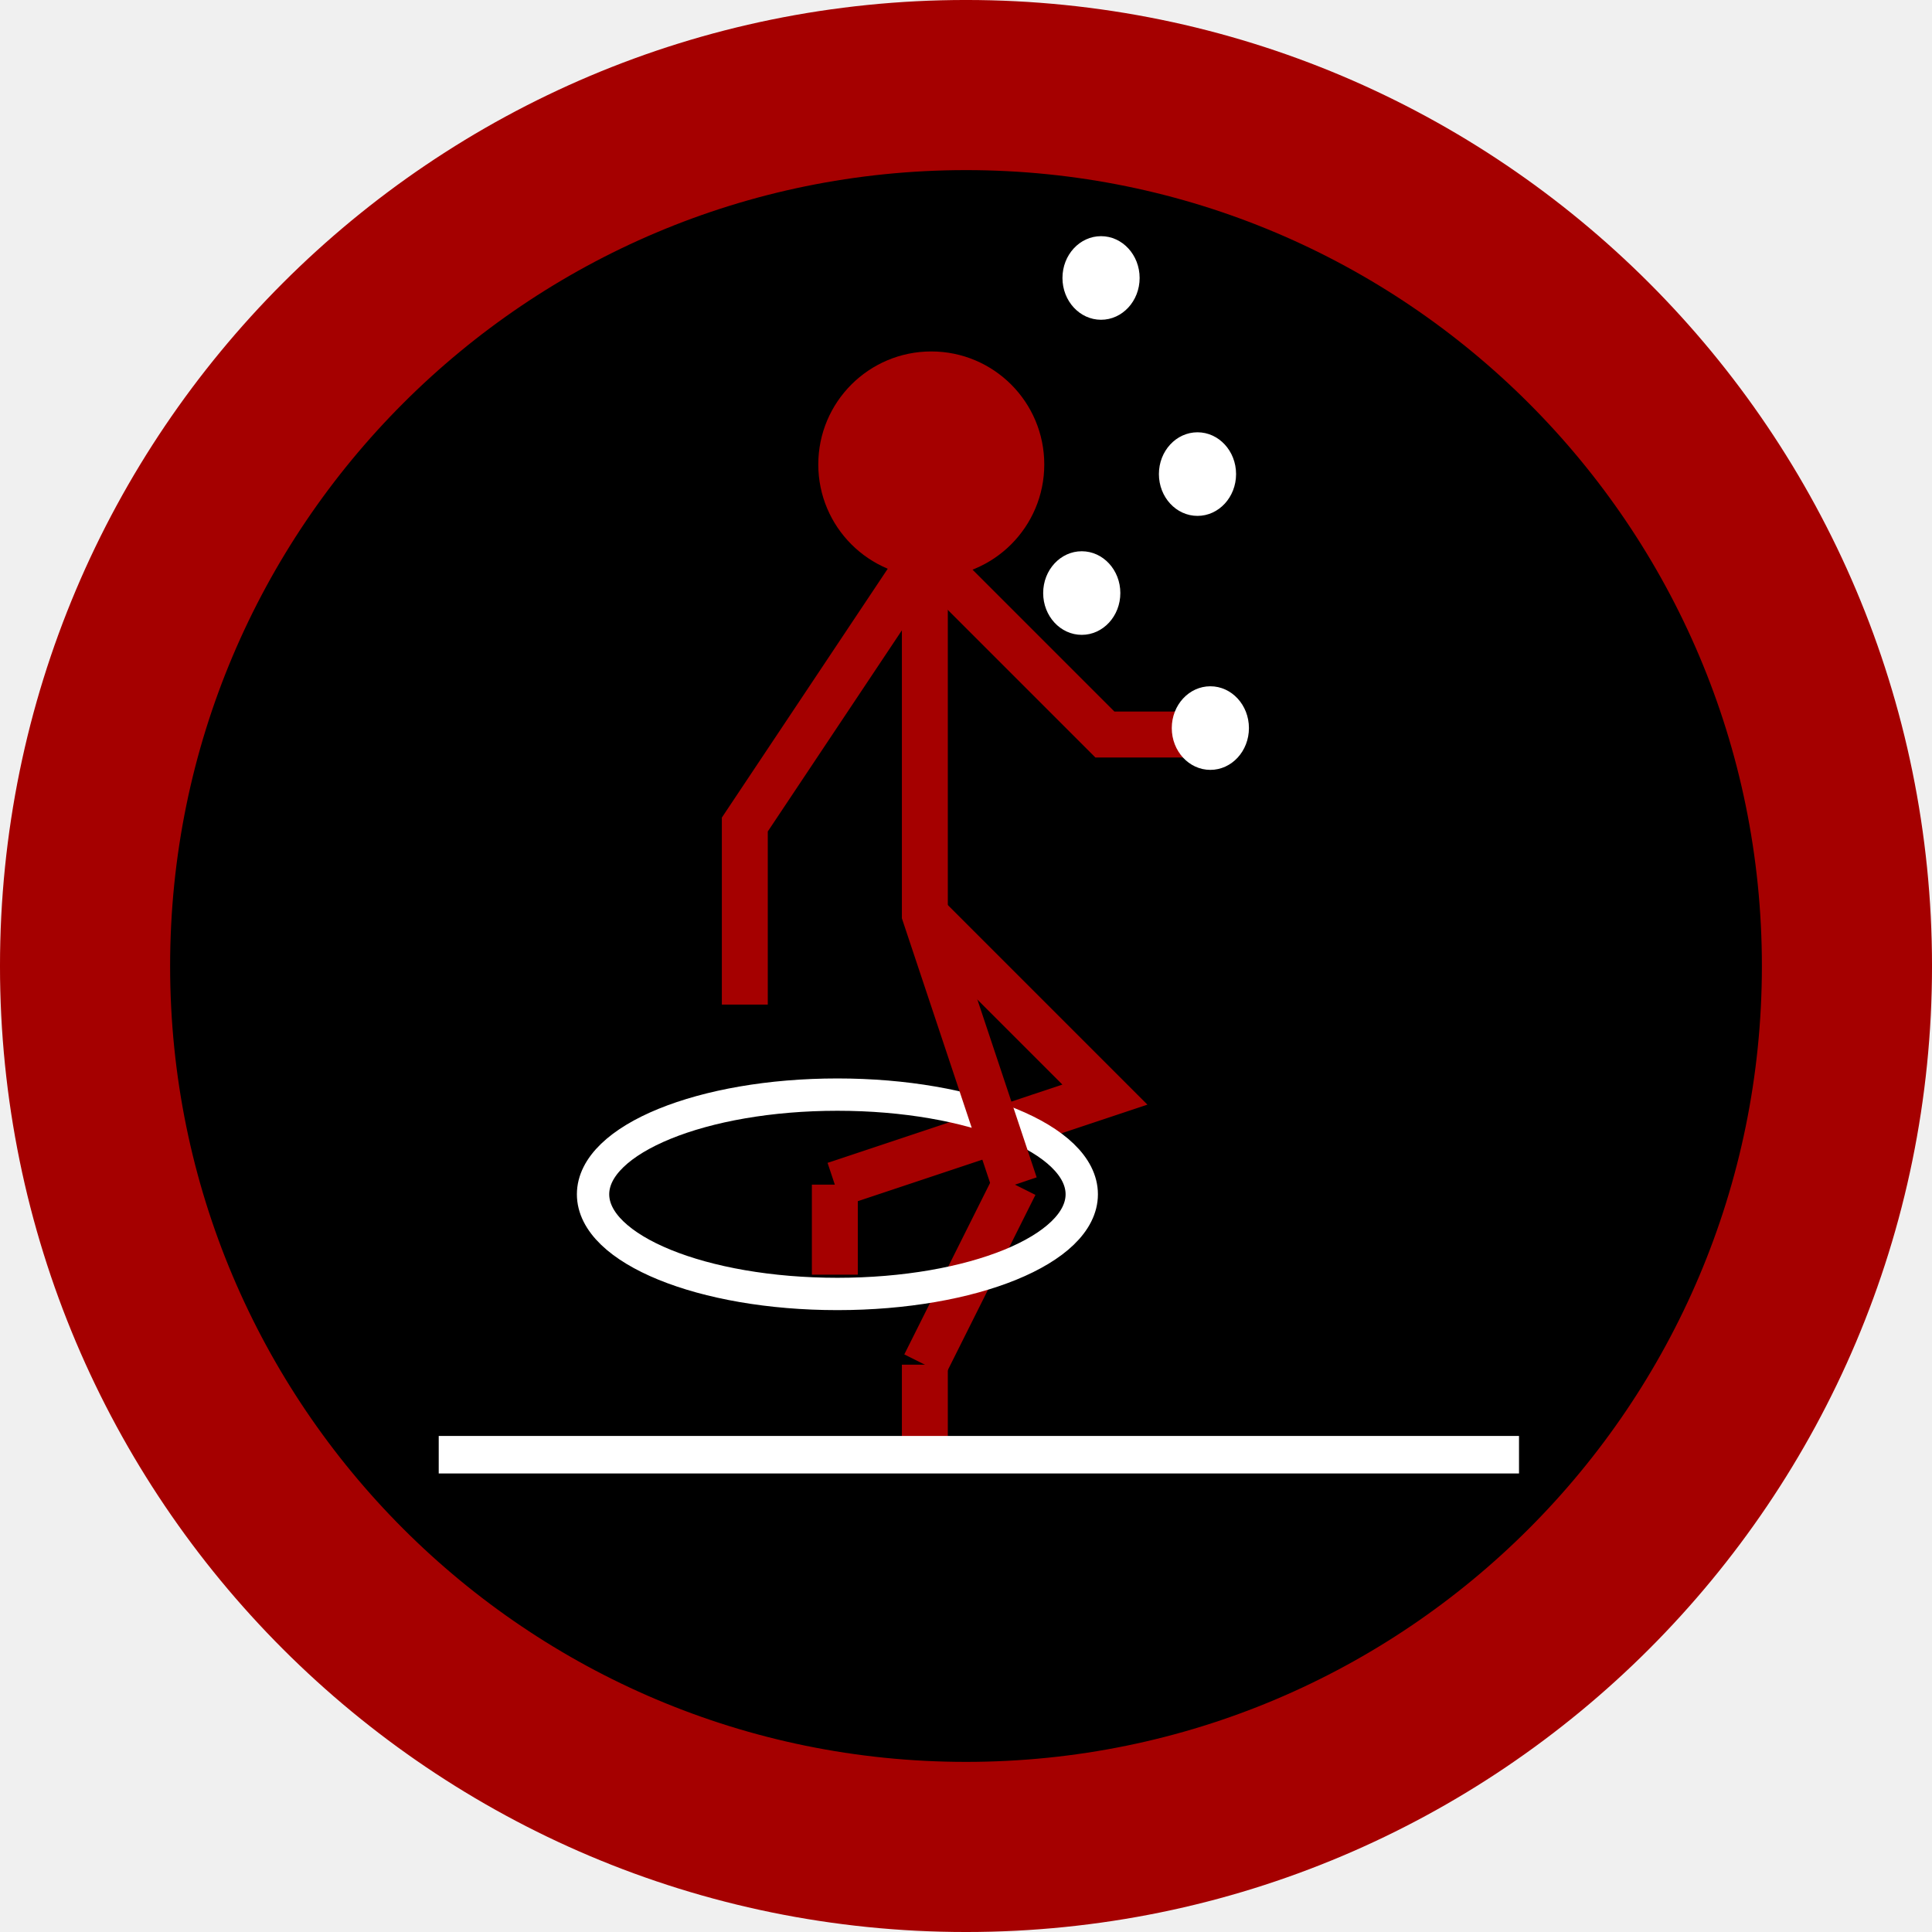
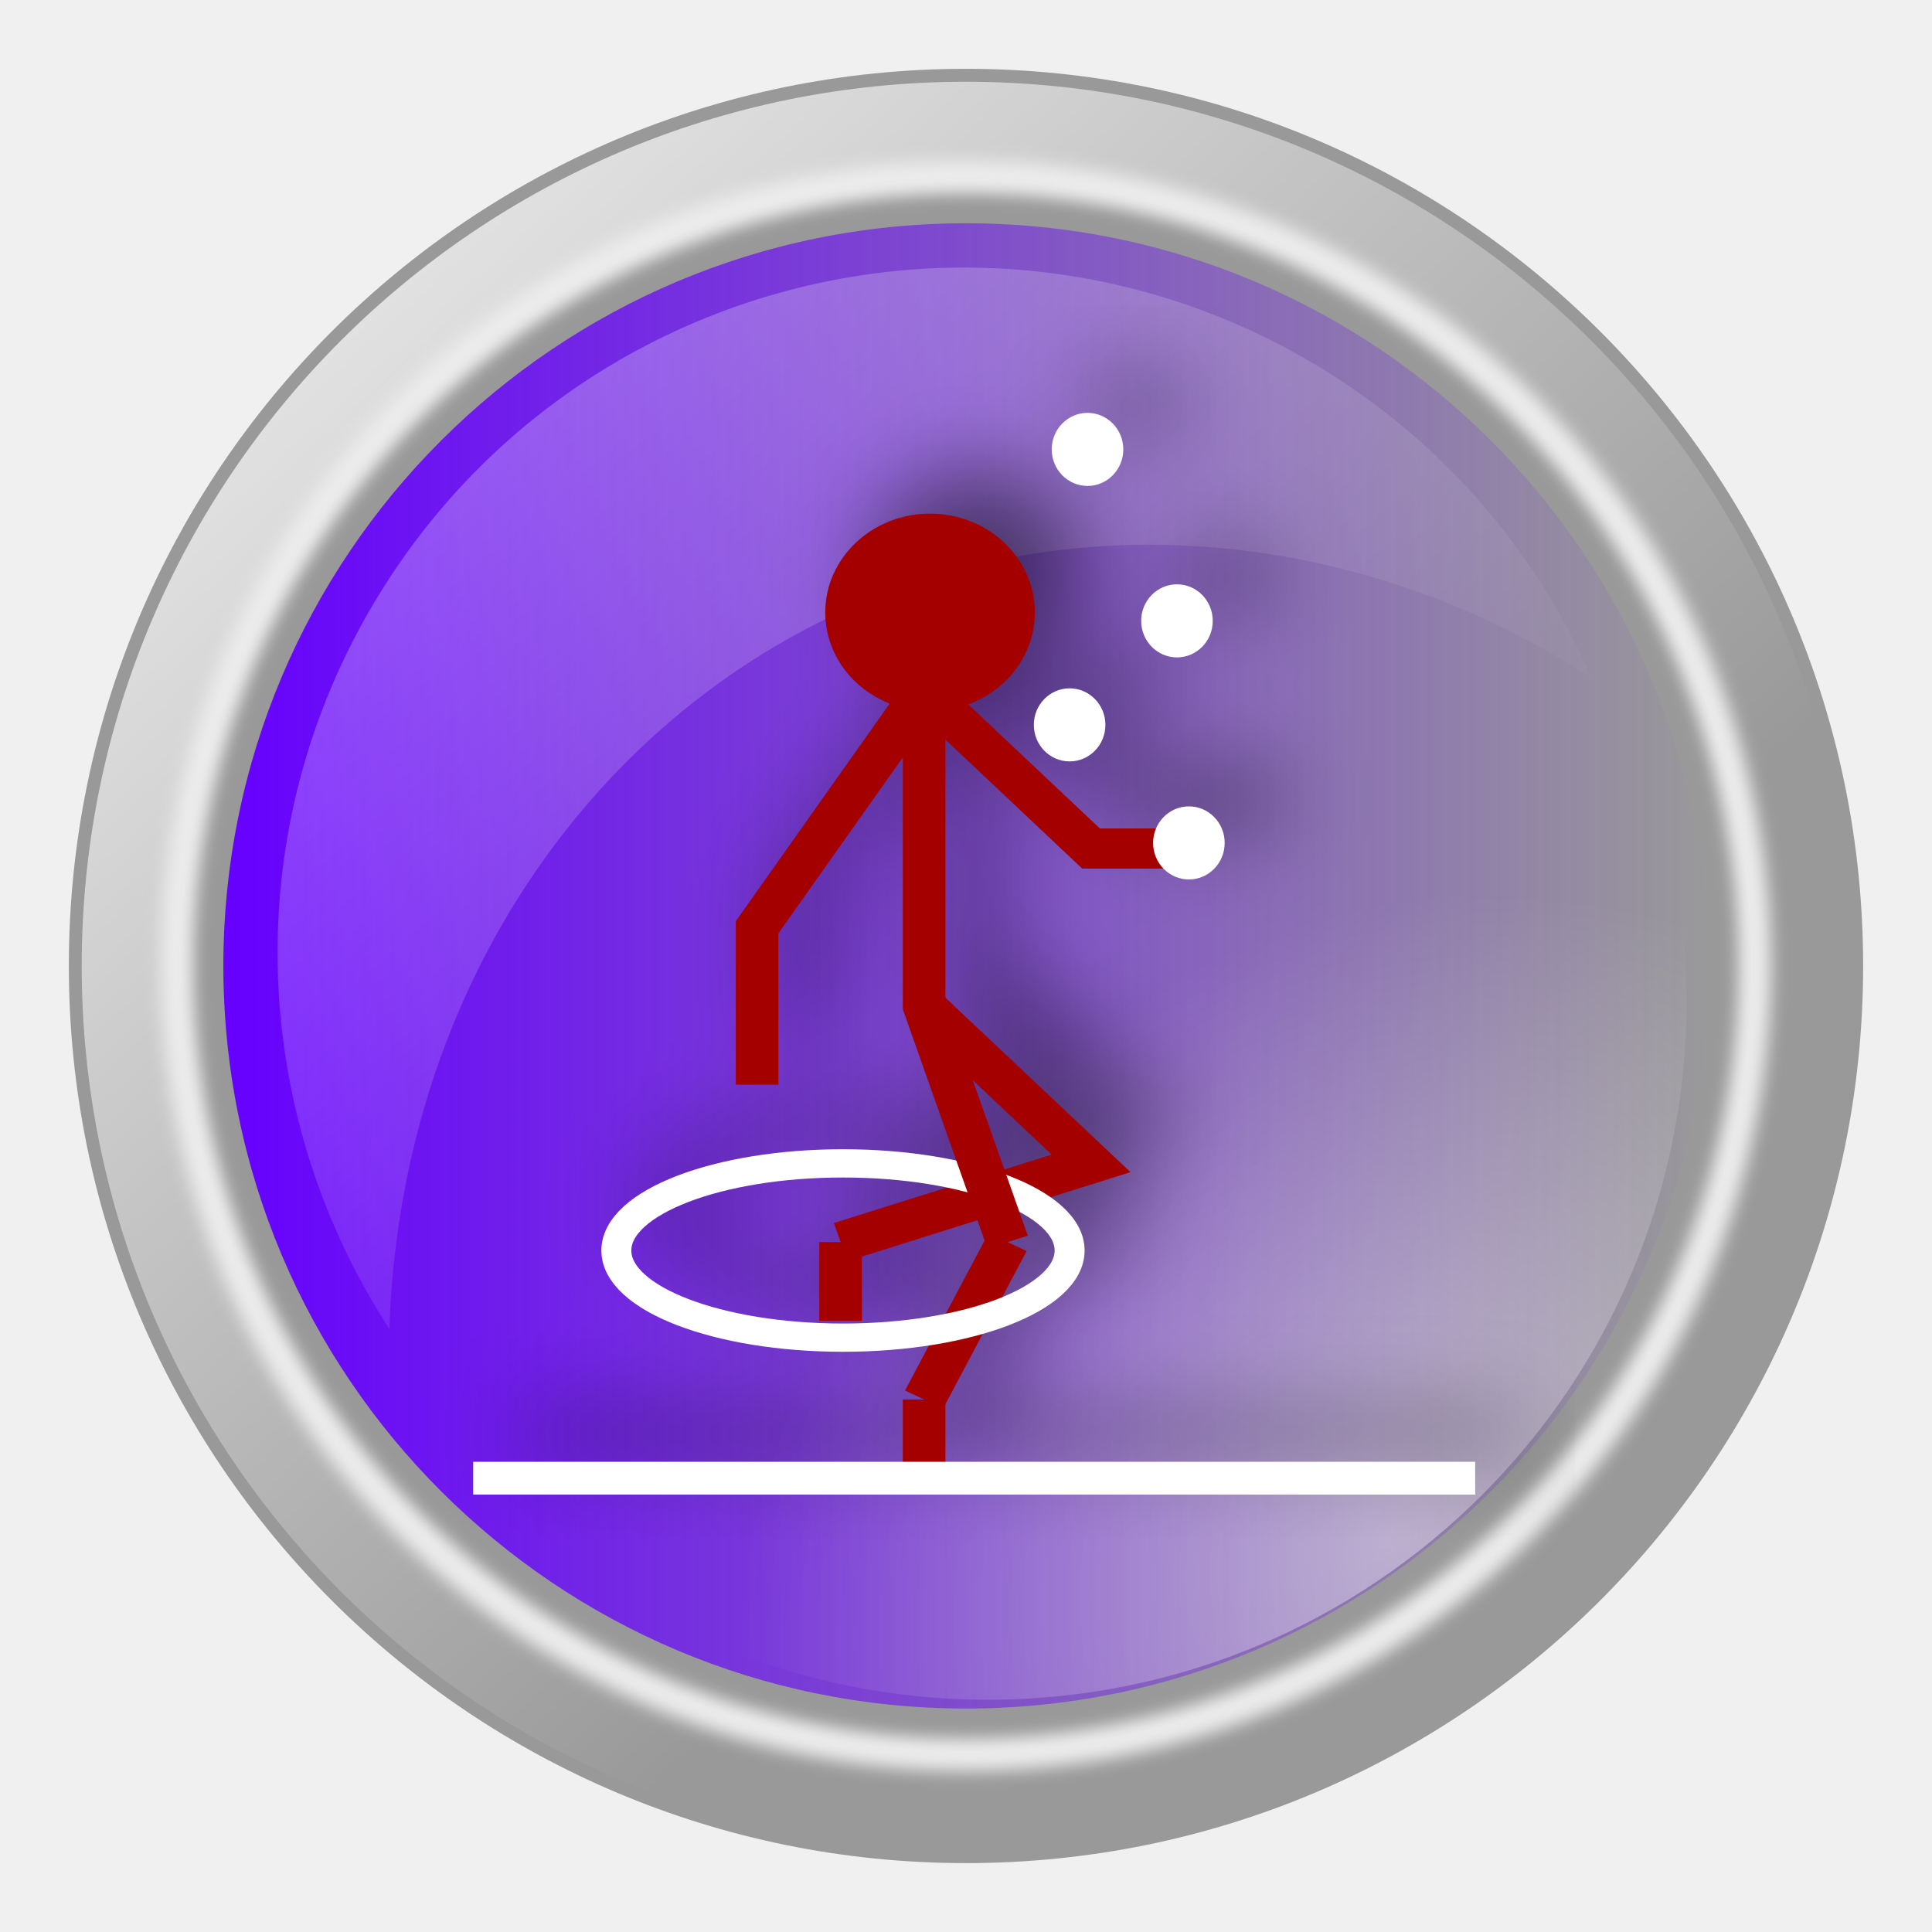
- <svg xmlns="http://www.w3.org/2000/svg" id="svg866" version="1.1" viewBox="0 0 113.565 113.565" height="100%" width="100%">
-   <defs id="defs860" />
-   <g transform="translate(-52.83036,-137.4077)" id="layer1">
-     <circle style="opacity:1;fill:#000000;fill-opacity:1;stroke:#a50000;stroke-width:10;stroke-miterlimit:4;stroke-dasharray:none;stroke-opacity:1" r="51.783" cy="194.19" cx="109.613" id="path10" />
-     <path id="path900" d="m 107.194,217.625 v 5.292" style="fill:none;stroke:#a50000;stroke-width:2.7;stroke-linecap:butt;stroke-linejoin:miter;stroke-miterlimit:4;stroke-dasharray:none;stroke-opacity:1" />
-     <path id="path902" d="M 112.486,207.042 107.194,217.625" style="fill:none;stroke:#a50000;stroke-width:2.7;stroke-linecap:butt;stroke-linejoin:miter;stroke-miterlimit:4;stroke-dasharray:none;stroke-opacity:1" />
-     <path id="path906" d="m 107.194,170 10.583,10.583 h 5.292" style="fill:none;stroke:#a50000;stroke-width:2.7;stroke-linecap:butt;stroke-linejoin:miter;stroke-miterlimit:4;stroke-dasharray:none;stroke-opacity:1" />
-     <path id="path908" d="M 78.619,222.917 H 142.119" style="fill:none;stroke:#ffffff;stroke-width:2.205;stroke-linecap:butt;stroke-linejoin:miter;stroke-miterlimit:4;stroke-dasharray:none;stroke-opacity:1" />
-     <path id="path910" d="m 107.194,191.167 10.583,10.583 -15.875,5.292" style="fill:none;stroke:#a50000;stroke-width:2.7;stroke-linecap:butt;stroke-linejoin:miter;stroke-miterlimit:4;stroke-dasharray:none;stroke-opacity:1" />
-     <circle r="5.292" cy="164.708" cx="107.572" id="path912" style="opacity:1;fill:#a50000;fill-opacity:1;stroke:#a50000;stroke-width:2.7;stroke-miterlimit:4;stroke-dasharray:none;stroke-opacity:1" />
-     <path id="path914" d="m 101.903,207.042 v 5.292" style="fill:#a50000;fill-opacity:1;stroke:#a50000;stroke-width:2.7;stroke-linecap:butt;stroke-linejoin:miter;stroke-miterlimit:4;stroke-dasharray:none;stroke-opacity:1" />
-     <ellipse ry="2.457" rx="2.268" cy="165.275" cx="123.22" id="path921" style="opacity:1;fill:#ffffff;fill-opacity:1;stroke:#ffffff;stroke-width:0;stroke-miterlimit:4;stroke-dasharray:none;stroke-opacity:1" />
-     <ellipse ry="2.457" rx="2.268" cy="172.268" cx="116.417" id="path921-3" style="opacity:1;fill:#ffffff;fill-opacity:1;stroke:#ffffff;stroke-width:0;stroke-miterlimit:4;stroke-dasharray:none;stroke-opacity:1" />
-     <ellipse ry="2.457" rx="2.268" cy="153.747" cx="117.551" id="path921-6" style="opacity:1;fill:#ffffff;fill-opacity:1;stroke:#ffffff;stroke-width:0;stroke-miterlimit:4;stroke-dasharray:none;stroke-opacity:1" />
-     <ellipse ry="2.457" rx="2.268" cy="180.205" cx="123.976" id="path921-1" style="opacity:1;fill:#ffffff;fill-opacity:1;stroke:#ffffff;stroke-width:0;stroke-miterlimit:4;stroke-dasharray:none;stroke-opacity:1" />
-     <ellipse ry="5.859" rx="14.363" cy="207.609" cx="102.054" id="path950" style="opacity:1;fill:none;fill-opacity:1;stroke:#ffffff;stroke-width:1.9;stroke-miterlimit:4;stroke-dasharray:none;stroke-opacity:1" />
-     <path id="path898" d="m 107.194,170 v 21.167 l 5.292,15.875" style="fill:none;stroke:#a50000;stroke-width:2.7;stroke-linecap:butt;stroke-linejoin:miter;stroke-miterlimit:4;stroke-dasharray:none;stroke-opacity:1" />
-     <path id="path904" d="M 107.194,170 96.611,185.875 v 10.583" style="fill:none;stroke:#a50000;stroke-width:2.7;stroke-linecap:butt;stroke-linejoin:miter;stroke-miterlimit:4;stroke-dasharray:none;stroke-opacity:1" />
+ <svg xmlns="http://www.w3.org/2000/svg" xmlns:xlink="http://www.w3.org/1999/xlink" id="svg11772" viewBox="0 0 323.019 323.019" version="1.1" width="100%" height="100%">
+   <defs id="defs11774">
+     <linearGradient id="linearGradient1515">
+       <stop id="stop1511" offset="0" style="stop-color:#6600ff;stop-opacity:1;" />
+       <stop id="stop1513" offset="1" style="stop-color:#6600ff;stop-opacity:0;" />
+     </linearGradient>
+     <linearGradient x1="275.61" y1="300.86" x2="342" gradientUnits="userSpaceOnUse" y2="391.45" id="linearGradient11742">
+       <stop offset="0" style="stop-color:#112b00" id="stop1498" />
+       <stop offset="1" style="stop-color:#66ff00" id="stop1500" />
+     </linearGradient>
+     <linearGradient id="linearGradient11740" y2="367.88" gradientUnits="userSpaceOnUse" x2="315.47" y1="287.49" x1="241.41">
+       <stop id="stop4158-5" style="stop-color:#ffffff" offset="0" />
+       <stop id="stop4160-5" style="stop-color:#ffffff;stop-opacity:0" offset="1" />
+     </linearGradient>
+     <filter id="filter6126-4" style="color-interpolation-filters:sRGB">
+       <feGaussianBlur id="feGaussianBlur6128-4" stdDeviation="0.53" />
+     </filter>
+     <linearGradient id="linearGradient11742-3" y2="391.45" gradientUnits="userSpaceOnUse" x2="342" y1="300.86" x1="275.61">
+       <stop id="stop7258" style="stop-color:#112b00" offset="0" />
+       <stop id="stop7260" style="stop-color:#66ff00" offset="1" />
+     </linearGradient>
+     <radialGradient id="radialGradient11744" gradientUnits="userSpaceOnUse" cy="386.57" cx="312.78" gradientTransform="matrix(-0.59327,-0.59327,0.71505,-0.71505,243.27,849.03)" r="53.036">
+       <stop id="stop7113-5" style="stop-color:#ffffff;stop-opacity:.408" offset="0" />
+       <stop id="stop7115-9" style="stop-color:#ffffff;stop-opacity:0" offset="1" />
+     </radialGradient>
+     <linearGradient spreadMethod="pad" id="linearGradient12135" y2="338.82" gradientUnits="userSpaceOnUse" y1="286.67" gradientTransform="matrix(0.95534,0,0,0.95534,55.103,592.67)" x2="300.27" x1="255.32">
+       <stop id="stop4150-9" style="stop-color:#ffffff" offset="0" />
+       <stop id="stop4152-86" style="stop-color:#ffffff;stop-opacity:0" offset="1" />
+     </linearGradient>
+     <linearGradient gradientUnits="userSpaceOnUse" y2="346.112" x2="356.786" y1="346.112" x1="250.714" id="linearGradient1517" xlink:href="#linearGradient1515" />
+     <filter id="filter1735" style="color-interpolation-filters:sRGB;">
+       <feFlood id="feFlood1725" result="flood" flood-color="rgb(0,0,0)" flood-opacity="0.498" />
+       <feComposite id="feComposite1727" result="composite1" operator="in" in2="SourceGraphic" in="flood" />
+       <feGaussianBlur id="feGaussianBlur1729" result="blur" stdDeviation="3" in="composite1" />
+       <feOffset id="feOffset1731" result="offset" dy="-3" dx="3" />
+       <feComposite id="feComposite1733" result="composite2" operator="over" in2="offset" in="SourceGraphic" />
+     </filter>
+   </defs>
+   <g style="display:inline" id="layer1" transform="translate(-40.89113,-701.5396)">
+     <g id="g11707" transform="matrix(2.9051,0,0,2.9051,-770.2,-1760.1)" style="display:inline">
+       <circle id="path7234" style="display:inline;fill:#999999" transform="matrix(0.97354,0,0,0.97354,39.077,565.99)" cx="303.75" cy="346.112" r="53.036" />
+       <circle id="path7236" style="display:inline;fill:url(#linearGradient11740)" transform="matrix(0.9596,0,0,0.9596,43.313,570.82)" cx="303.75" cy="346.112" r="53.036" />
+       <circle id="path7238" style="display:inline;fill:#ececec;filter:url(#filter6126-4)" transform="matrix(0.87355,0,0,0.87355,69.45,600.6)" cx="303.75" cy="346.112" r="53.036" />
+       <circle id="path7240" style="display:inline;fill:#999999;filter:url(#filter6126-4)" transform="matrix(0.83838,0,0,0.83838,80.131,612.77)" cx="303.75" cy="346.112" r="53.036" />
+       <circle id="path7242" style="display:inline;fill:url(#linearGradient1517);fill-opacity:1" transform="matrix(0.80587,0,0,0.80587,90.008,624.02)" cx="303.75" cy="346.112" r="53.036" />
+       <circle id="path7244" style="display:inline;fill:url(#radialGradient11744)" cx="303.75" cy="346.112" r="53.036" transform="matrix(0.75825,0,0,0.75825,105.73,642.52)" />
+       <path id="path7246" style="display:inline;opacity:0.318;fill:url(#linearGradient12135);fill-opacity:1" d="m 333.79,862.76 c -13.331,0.301 -26.186,7.358 -33.336,19.742 -7.69,13.32 -6.714,29.266 1.155,41.331 0.853,-26.532 21.132,-46.515 46.324,-45.054 8.259,0.479 16.054,3.2 22.859,7.591 -3.258,-7.45 -8.817,-13.953 -16.394,-18.327 -6.487,-3.745 -13.625,-5.439 -20.608,-5.282 z" />
+       <g style="display:inline;filter:url(#filter1735)" id="g1431" transform="matrix(0.9081133,0,0,0.8559926,235.0343,741.6086)">
+         <path id="path900" d="m 107.194,217.625 v 5.292" style="fill:none;stroke:#a50000;stroke-width:2.7;stroke-linecap:butt;stroke-linejoin:miter;stroke-miterlimit:4;stroke-dasharray:none;stroke-opacity:1" />
+         <path id="path902" d="M 112.486,207.042 107.194,217.625" style="fill:none;stroke:#a50000;stroke-width:2.7;stroke-linecap:butt;stroke-linejoin:miter;stroke-miterlimit:4;stroke-dasharray:none;stroke-opacity:1" />
+         <path id="path906" d="m 107.194,170 10.583,10.583 h 5.292" style="fill:none;stroke:#a50000;stroke-width:2.7;stroke-linecap:butt;stroke-linejoin:miter;stroke-miterlimit:4;stroke-dasharray:none;stroke-opacity:1" />
+         <path id="path908" d="M 78.619,222.917 H 142.119" style="fill:none;stroke:#ffffff;stroke-width:2.205;stroke-linecap:butt;stroke-linejoin:miter;stroke-miterlimit:4;stroke-dasharray:none;stroke-opacity:1" />
+         <path id="path910" d="m 107.194,191.167 10.583,10.583 -15.875,5.292" style="fill:none;stroke:#a50000;stroke-width:2.7;stroke-linecap:butt;stroke-linejoin:miter;stroke-miterlimit:4;stroke-dasharray:none;stroke-opacity:1" />
+         <circle r="5.292" cy="164.708" cx="107.572" id="path912" style="opacity:1;fill:#a50000;fill-opacity:1;stroke:#a50000;stroke-width:2.7;stroke-miterlimit:4;stroke-dasharray:none;stroke-opacity:1" />
+         <path id="path914" d="m 101.903,207.042 v 5.292" style="fill:#a50000;fill-opacity:1;stroke:#a50000;stroke-width:2.7;stroke-linecap:butt;stroke-linejoin:miter;stroke-miterlimit:4;stroke-dasharray:none;stroke-opacity:1" />
+         <ellipse ry="2.457" rx="2.268" cy="165.275" cx="123.22" id="path921" style="opacity:1;fill:#ffffff;fill-opacity:1;stroke:#ffffff;stroke-width:0;stroke-miterlimit:4;stroke-dasharray:none;stroke-opacity:1" />
+         <ellipse ry="2.457" rx="2.268" cy="172.268" cx="116.417" id="path921-3" style="opacity:1;fill:#ffffff;fill-opacity:1;stroke:#ffffff;stroke-width:0;stroke-miterlimit:4;stroke-dasharray:none;stroke-opacity:1" />
+         <ellipse ry="2.457" rx="2.268" cy="153.747" cx="117.551" id="path921-6" style="opacity:1;fill:#ffffff;fill-opacity:1;stroke:#ffffff;stroke-width:0;stroke-miterlimit:4;stroke-dasharray:none;stroke-opacity:1" />
+         <ellipse ry="2.457" rx="2.268" cy="180.205" cx="123.976" id="path921-1" style="opacity:1;fill:#ffffff;fill-opacity:1;stroke:#ffffff;stroke-width:0;stroke-miterlimit:4;stroke-dasharray:none;stroke-opacity:1" />
+         <ellipse ry="5.859" rx="14.363" cy="207.609" cx="102.054" id="path950" style="opacity:1;fill:none;fill-opacity:1;stroke:#ffffff;stroke-width:1.9;stroke-miterlimit:4;stroke-dasharray:none;stroke-opacity:1" />
+         <path id="path898" d="m 107.194,170 v 21.167 l 5.292,15.875" style="fill:none;stroke:#a50000;stroke-width:2.7;stroke-linecap:butt;stroke-linejoin:miter;stroke-miterlimit:4;stroke-dasharray:none;stroke-opacity:1" />
+         <path id="path904" d="M 107.194,170 96.611,185.875 v 10.583" style="fill:none;stroke:#a50000;stroke-width:2.7;stroke-linecap:butt;stroke-linejoin:miter;stroke-miterlimit:4;stroke-dasharray:none;stroke-opacity:1" />
+       </g>
+     </g>
  </g>
</svg>
